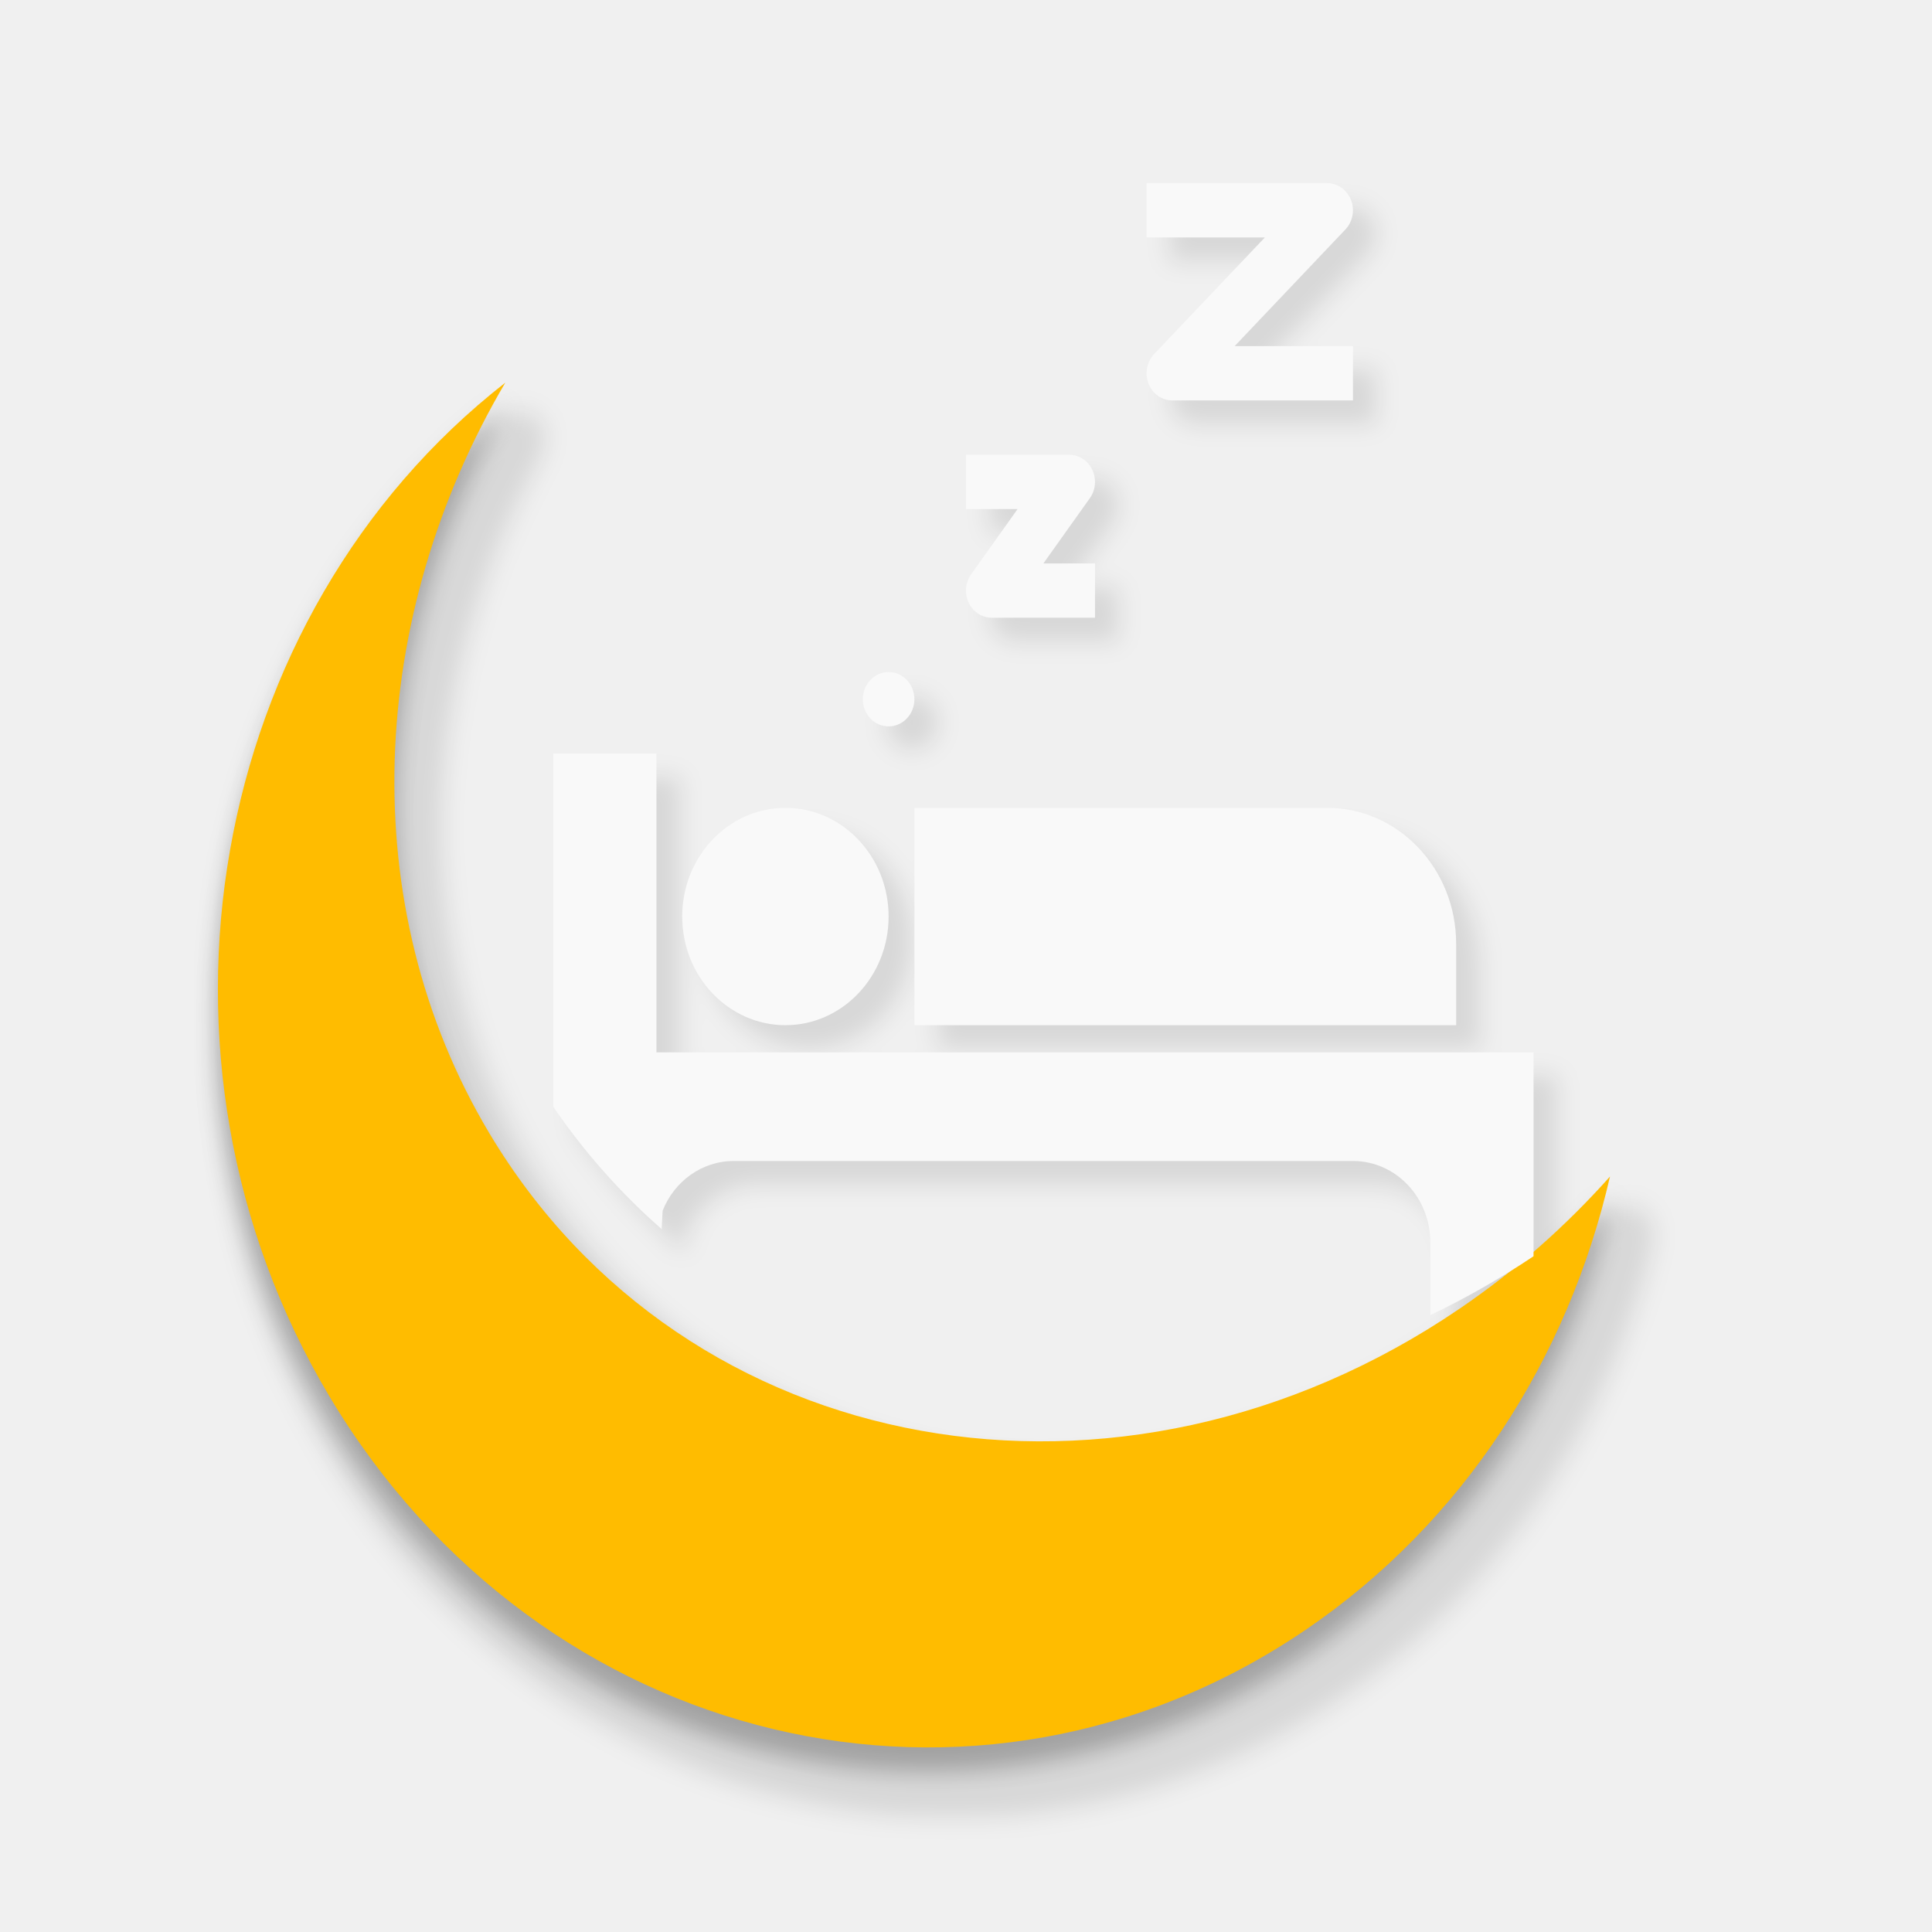
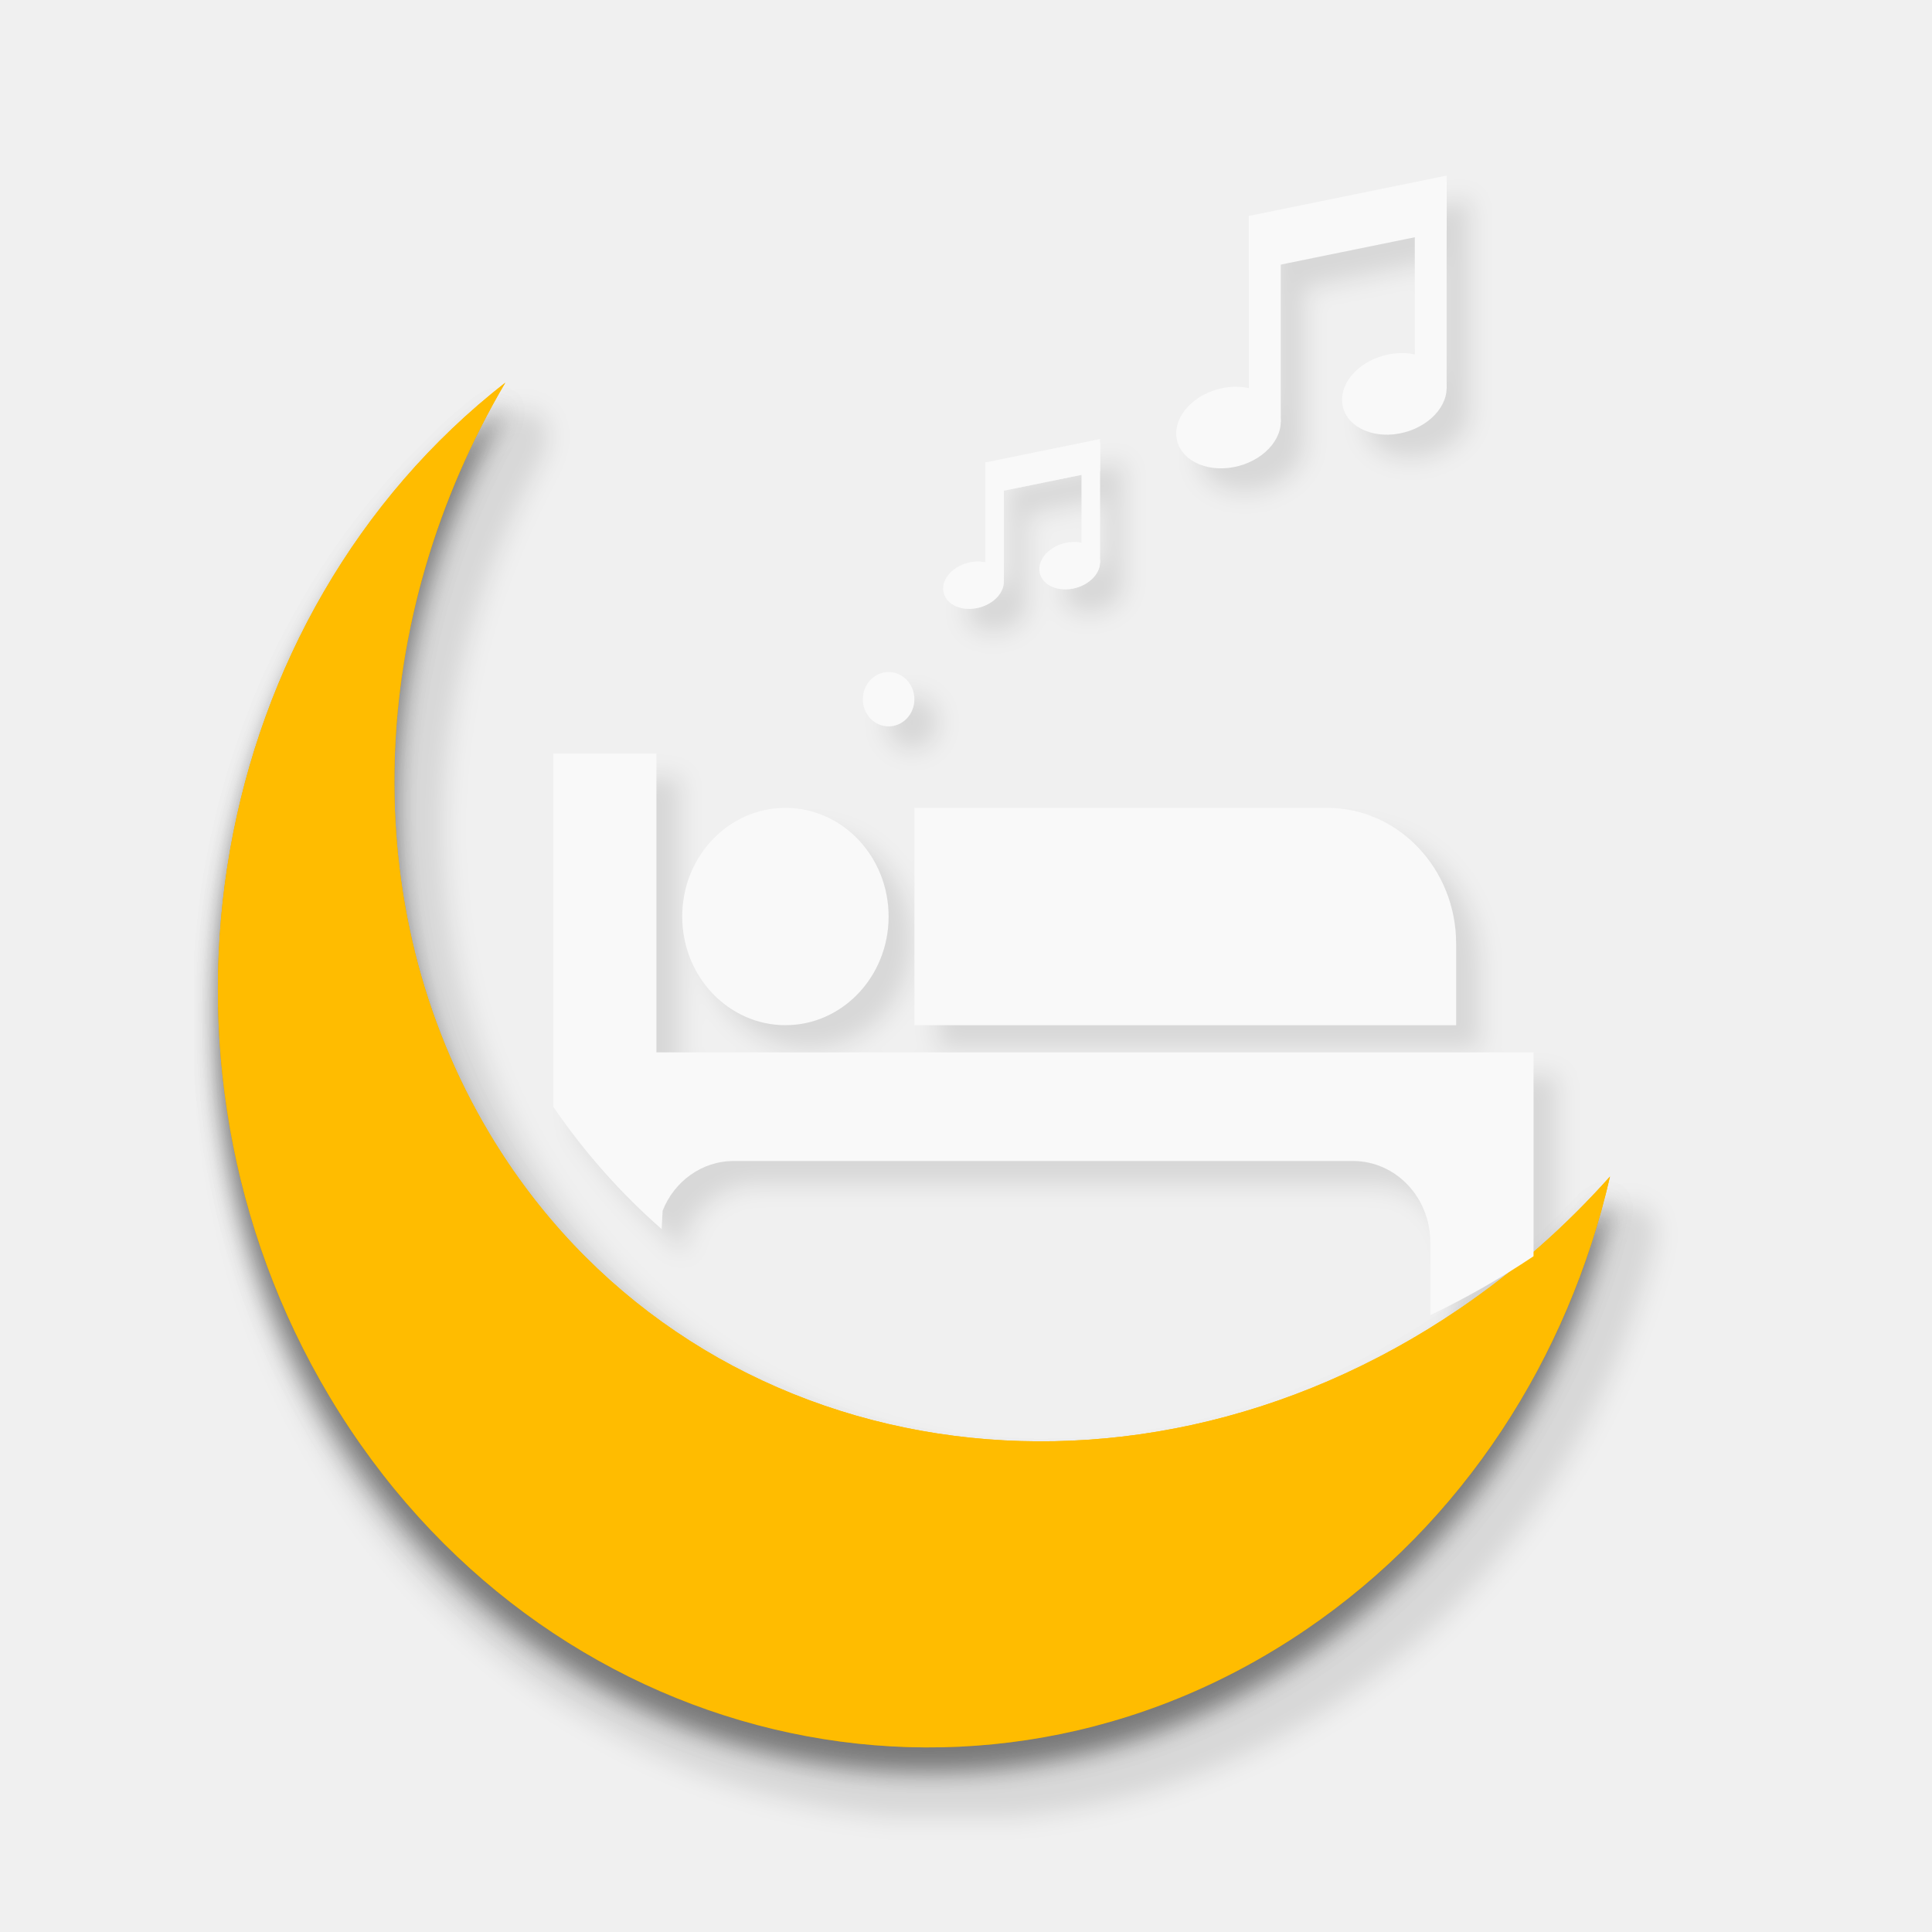
<svg xmlns="http://www.w3.org/2000/svg" width="330" height="330" viewBox="0 0 330 330" fill="none">
  <g filter="url(#filter0_d)">
    <g filter="url(#filter1_d)">
      <path d="M223.004 278.393C250.09 259.973 267.871 231.867 275 200.958C267.53 209.342 258.962 216.969 249.316 223.531C191.285 262.995 117.097 249.6 83.611 193.611C60.251 154.553 62.895 105.108 86.308 65.363C35.476 105.069 21.767 180.825 56.311 238.584C92.277 298.721 166.908 316.545 223.004 278.393Z" fill="#FFBC00" />
    </g>
+     <g opacity="0.5" clip-path="url(#clip0)">
+       <path d="M168.31 78.993L187.893 75V80.461L168.31 84.455V78.993Z" fill="#F9F9F9" />
+       <path d="M171.463 78.989H168.31V99.404H171.463V78.989Z" fill="#F9F9F9" />
+       <path d="M171.36 98.597C171.924 100.699 170.108 103.012 167.305 103.763C164.502 104.514 161.772 103.419 161.209 101.317C160.646 99.214 162.462 96.901 165.265 96.15C168.068 95.399 170.797 96.494 171.36 98.597V98.597Z" fill="#F9F9F9" />
+       <path d="M187.893 75.654H184.741V96.069H187.893V75.654Z" fill="#F9F9F9" />
+       <path d="M187.791 95.262C188.354 97.364 186.538 99.677 183.735 100.428C180.932 101.179 178.203 100.084 177.64 97.982C177.076 95.879 178.892 93.566 181.695 92.815C184.498 92.064 187.228 93.159 187.791 95.262V95.262Z" fill="#F9F9F9" />
+     </g>
+     <g clip-path="url(#clip1)">
+       <path d="M213.328 36.885L247.092 30V39.416L213.328 46.301V36.885Z" fill="#F9F9F9" />
+       <path d="M218.764 36.878H213.328V72.075H218.764V36.878Z" fill="#F9F9F9" />
+       <path d="M218.587 70.684C219.558 74.308 216.427 78.297 211.594 79.592C206.761 80.887 202.056 78.998 201.085 75.373C200.113 71.749 203.244 67.76 208.077 66.465C212.91 65.17 217.616 67.059 218.587 70.684V70.684Z" fill="#F9F9F9" />
+       <path d="M247.092 31.128H241.656V66.326H247.092V31.128Z" fill="#F9F9F9" />
+       <path d="M246.915 64.934C247.887 68.559 244.756 72.547 239.923 73.842C235.09 75.137 230.384 73.248 229.413 69.624C228.442 65.999 231.573 62.01 236.406 60.715C241.239 59.42 245.944 61.309 246.915 64.934V64.934Z" fill="#F9F9F9" />
+     </g>
+     <g filter="url(#filter2_d)">
+       <path d="M223.004 278.393C250.09 259.973 267.871 231.867 275 200.958C267.53 209.342 258.962 216.969 249.316 223.531C191.285 262.995 117.097 249.6 83.611 193.611C60.251 154.553 62.895 105.108 86.308 65.363C35.476 105.069 21.767 180.825 56.311 238.584C92.277 298.721 166.908 316.545 223.004 278.393Z" fill="#FFBC00" />
+     </g>
+     <g clip-path="url(#clip2)">
+       <path d="M168.31 78.993L187.893 75V80.461L168.31 84.455V78.993Z" fill="#F9F9F9" />
+       <path d="M171.463 78.989H168.31V99.404H171.463V78.989Z" fill="#F9F9F9" />
+       <path d="M171.36 98.597C171.924 100.699 170.108 103.012 167.305 103.763C164.502 104.514 161.772 103.419 161.209 101.317C160.646 99.214 162.462 96.901 165.265 96.15C168.068 95.399 170.797 96.494 171.36 98.597V98.597Z" fill="#F9F9F9" />
+       <path d="M187.893 75.654H184.741V96.069H187.893V75.654Z" fill="#F9F9F9" />
+       <path d="M187.791 95.262C188.354 97.364 186.538 99.677 183.735 100.428C180.932 101.179 178.203 100.084 177.64 97.982C177.076 95.879 178.892 93.566 181.695 92.815C184.498 92.064 187.228 93.159 187.791 95.262V95.262Z" fill="#F9F9F9" />
+     </g>
    <path d="M134.156 175.108C143.89 175.108 151.781 166.799 151.781 156.549C151.781 146.3 143.89 137.991 134.156 137.991C124.422 137.991 116.531 146.3 116.531 156.549C116.531 166.799 124.422 175.108 134.156 175.108Z" fill="#F9F9F9" />
    <path d="M156.188 137.991V175.108H248.719V161.189C248.719 148.379 238.853 137.991 226.688 137.991H156.188Z" fill="#F9F9F9" />
    <path d="M113.011 209.937L113.182 206.796C115.165 201.785 119.88 198.306 125.344 198.306H231.094C238.408 198.306 244.312 204.523 244.312 212.225V224.626C250.358 221.741 256.249 218.386 261.938 214.577V179.747H112.125V128.711H94.5V189.031C99.832 196.835 106.044 203.841 113.011 209.937Z" fill="#F9F9F9" />
-     <path d="M165.881 98.09C164.877 99.496 164.718 101.375 165.463 102.948C166.207 104.52 167.736 105.513 169.406 105.513H187.031V96.234H178.219L186.15 85.099C187.155 83.693 187.313 81.814 186.569 80.241C185.824 78.668 184.295 77.675 182.625 77.675H165V86.955H173.812L165.881 98.09Z" fill="#F9F9F9" />
-     <path d="M197.135 60.476C195.875 61.803 195.496 63.798 196.179 65.534C196.862 67.264 198.47 68.396 200.25 68.396H231.094V59.117H210.887L229.803 39.199C231.063 37.872 231.442 35.877 230.759 34.142C230.076 32.411 228.468 31.279 226.688 31.279H195.844V40.559H216.051L197.135 60.476Z" fill="#F9F9F9" />
    <path d="M151.781 124.072C154.215 124.072 156.188 121.995 156.188 119.432C156.188 116.87 154.215 114.793 151.781 114.793C149.348 114.793 147.375 116.87 147.375 119.432C147.375 121.995 149.348 124.072 151.781 124.072Z" fill="#F9F9F9" />
  </g>
  <defs>
    <filter id="filter0_d" x="24" y="22" width="290" height="379.17" filterUnits="userSpaceOnUse" color-interpolation-filters="sRGB">
      <feFlood flood-opacity="0" result="BackgroundImageFix" />
      <feColorMatrix in="SourceAlpha" type="matrix" values="0 0 0 0 0 0 0 0 0 0 0 0 0 0 0 0 0 0 127 0" />
      <feOffset dx="4" dy="4" />
      <feGaussianBlur stdDeviation="2" />
      <feColorMatrix type="matrix" values="0 0 0 0 0 0 0 0 0 0 0 0 0 0 0 0 0 0 0.1 0" />
      <feBlend mode="normal" in2="BackgroundImageFix" result="effect1_dropShadow" />
      <feBlend mode="normal" in="SourceGraphic" in2="effect1_dropShadow" result="shape" />
    </filter>
    <filter id="filter1_d" x="33.219" y="65.363" width="245.781" height="241.111" filterUnits="userSpaceOnUse" color-interpolation-filters="sRGB">
      <feFlood flood-opacity="0" result="BackgroundImageFix" />
      <feColorMatrix in="SourceAlpha" type="matrix" values="0 0 0 0 0 0 0 0 0 0 0 0 0 0 0 0 0 0 127 0" />
      <feOffset dy="4" />
      <feGaussianBlur stdDeviation="2" />
      <feColorMatrix type="matrix" values="0 0 0 0 0 0 0 0 0 0 0 0 0 0 0 0 0 0 0.25 0" />
      <feBlend mode="normal" in2="BackgroundImageFix" result="effect1_dropShadow" />
      <feBlend mode="normal" in="SourceGraphic" in2="effect1_dropShadow" result="shape" />
    </filter>
+     <filter id="filter2_d" x="33.219" y="65.363" width="245.781" height="241.111" filterUnits="userSpaceOnUse" color-interpolation-filters="sRGB">
+       <feFlood flood-opacity="0" result="BackgroundImageFix" />
+       <feColorMatrix in="SourceAlpha" type="matrix" values="0 0 0 0 0 0 0 0 0 0 0 0 0 0 0 0 0 0 127 0" />
+       <feOffset dy="4" />
+       <feGaussianBlur stdDeviation="2" />
+       <feColorMatrix type="matrix" values="0 0 0 0 0 0 0 0 0 0 0 0 0 0 0 0 0 0 0.25 0" />
+       <feBlend mode="normal" in2="BackgroundImageFix" result="effect1_dropShadow" />
+       <feBlend mode="normal" in="SourceGraphic" in2="effect1_dropShadow" result="shape" />
+     </filter>
+     <clipPath id="clip0">
+       <rect width="29" height="29" fill="white" transform="translate(160 75)" />
+     </clipPath>
+     <clipPath id="clip1">
+       <rect width="50" height="50" fill="white" transform="translate(199 30)" />
+     </clipPath>
+     <clipPath id="clip2">
+       <rect width="29" height="29" fill="white" transform="translate(160 75)" />
+     </clipPath>
  </defs>
</svg>
